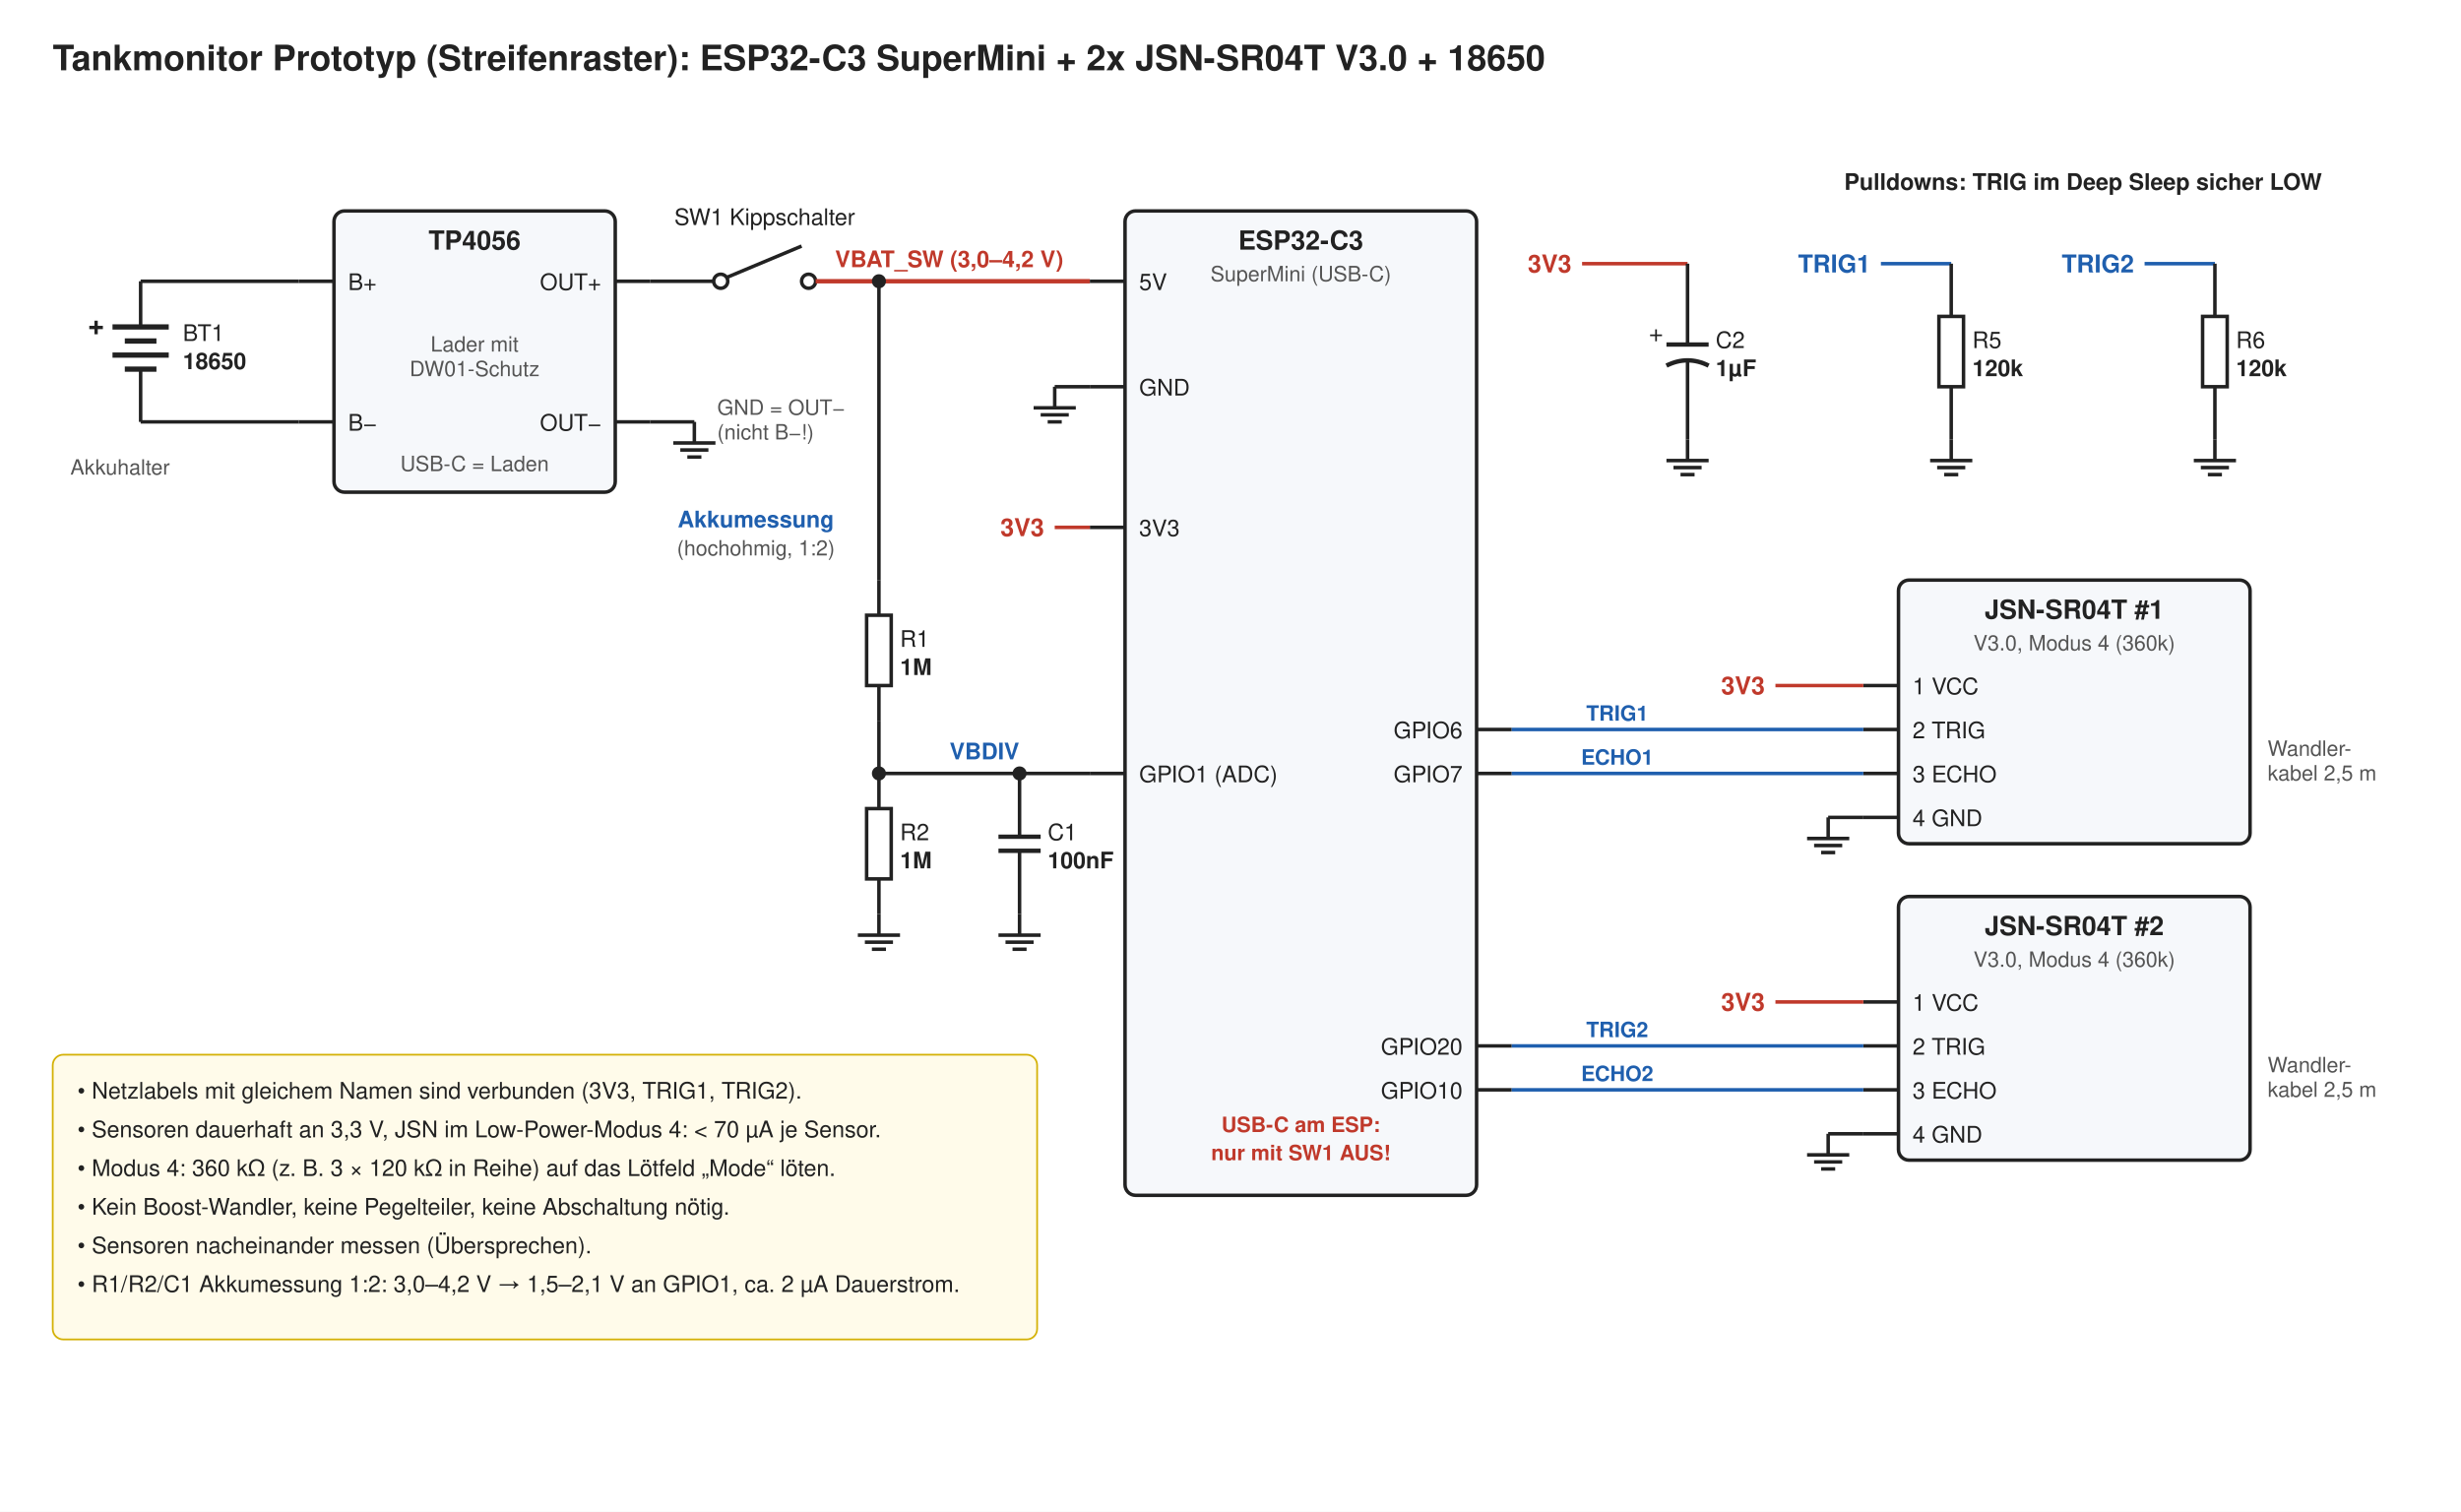
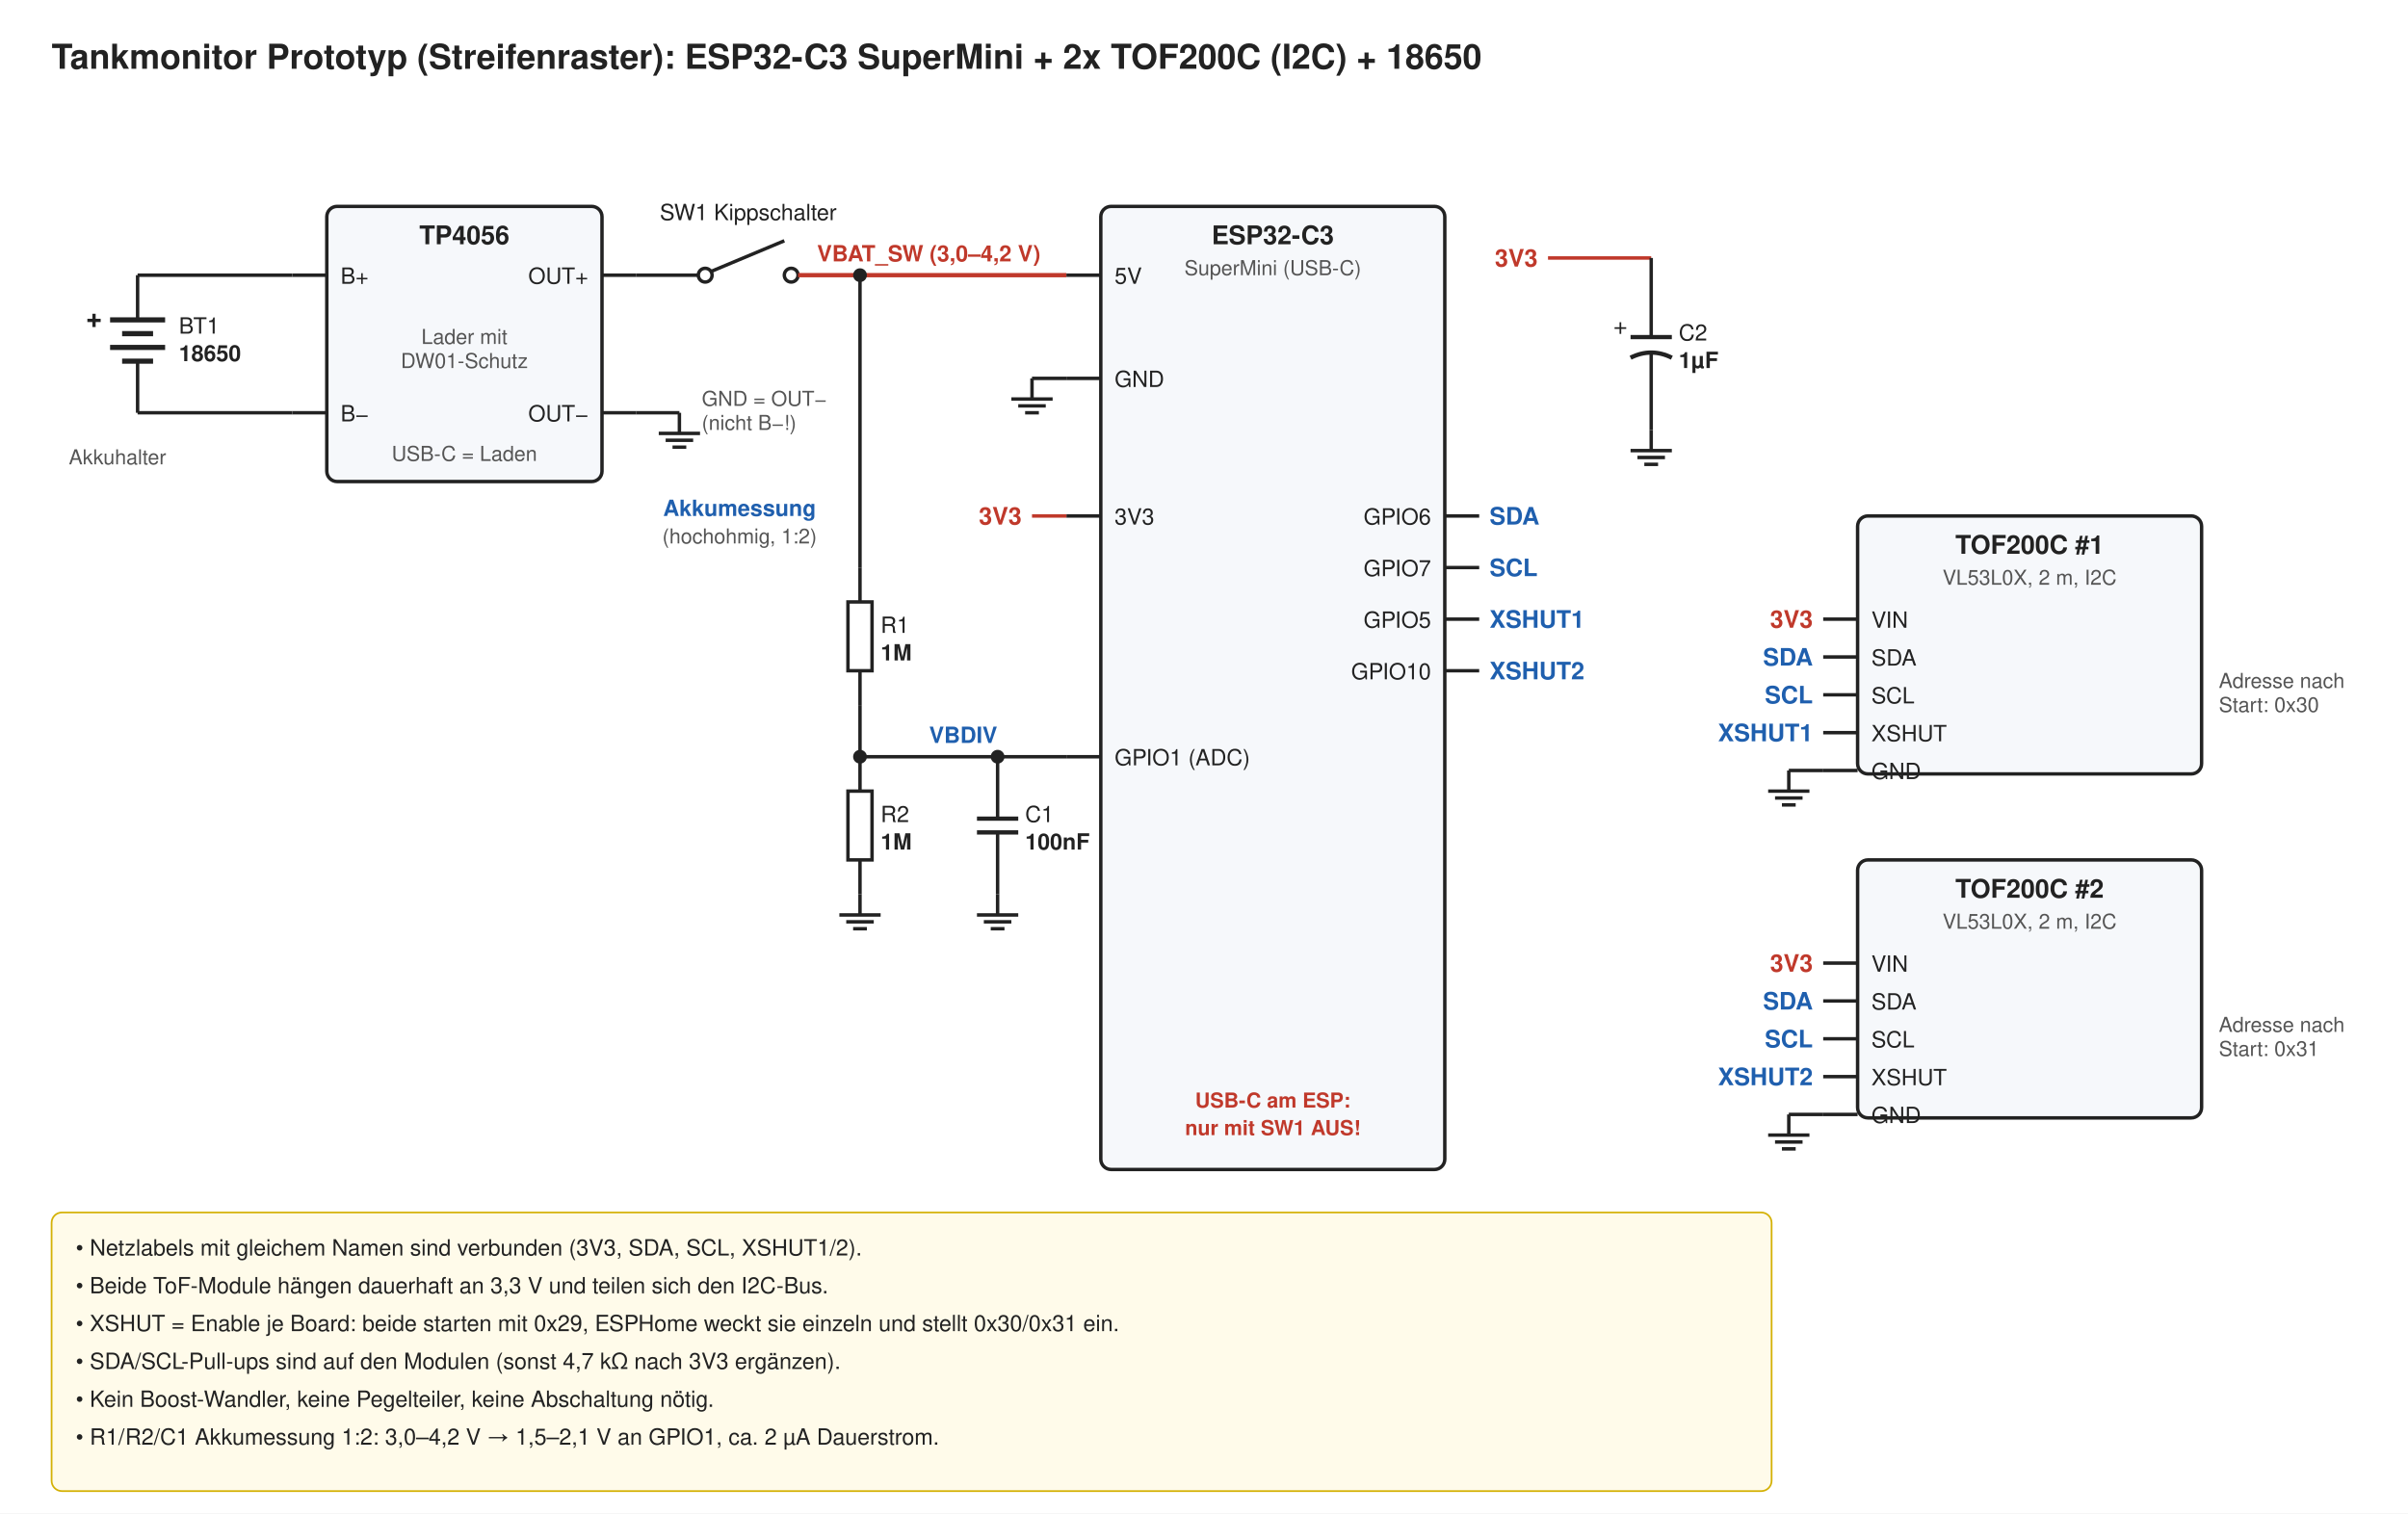
- <svg xmlns="http://www.w3.org/2000/svg" width="1400" height="860" viewBox="0 0 1400 860" font-family="Segoe UI, Helvetica, Arial, sans-serif">
-   <rect width="1400" height="860" fill="#ffffff" />
-   <text x="30" y="40" font-size="20" text-anchor="start" fill="#222" font-weight="bold" font-style="normal">Tankmonitor Prototyp (Streifenraster): ESP32-C3 SuperMini + 2x JSN-SR04T V3.0 + 18650</text>
+ <svg xmlns="http://www.w3.org/2000/svg" width="1400" height="880" viewBox="0 0 1400 880" font-family="Segoe UI, Helvetica, Arial, sans-serif">
+   <rect width="1400" height="880" fill="#ffffff" />
+   <text x="30" y="40" font-size="20" text-anchor="start" fill="#222" font-weight="bold" font-style="normal">Tankmonitor Prototyp (Streifenraster): ESP32-C3 SuperMini + 2x TOF200C (I2C) + 18650</text>
  <polyline points="80,160 80,186" fill="none" stroke="#222" stroke-width="2" stroke-linejoin="round" />
  <polyline points="64,186 96,186" fill="none" stroke="#222" stroke-width="3" stroke-linejoin="round" />
  <polyline points="71,194 89,194" fill="none" stroke="#222" stroke-width="3" stroke-linejoin="round" />
  <polyline points="64,202 96,202" fill="none" stroke="#222" stroke-width="3" stroke-linejoin="round" />
  <polyline points="71,210 89,210" fill="none" stroke="#222" stroke-width="3" stroke-linejoin="round" />
  <polyline points="80,210 80,240" fill="none" stroke="#222" stroke-width="2" stroke-linejoin="round" />
  <text x="50" y="190" font-size="16" text-anchor="start" fill="#222" font-weight="bold" font-style="normal">+</text>
  <text x="104" y="194" font-size="13" text-anchor="start" fill="#222" font-weight="normal" font-style="normal">BT1</text>
  <text x="104" y="210" font-size="13" text-anchor="start" fill="#222" font-weight="bold" font-style="normal">18650</text>
  <text x="40" y="270" font-size="12" text-anchor="start" fill="#555" font-weight="normal" font-style="normal">Akkuhalter</text>
  <rect x="190" y="120" width="160" height="160" rx="6" fill="#f6f8fb" stroke="#222" stroke-width="2" />
  <text x="270.0" y="142" font-size="15" text-anchor="middle" fill="#222" font-weight="bold" font-style="normal">TP4056</text>
  <text x="270" y="200" font-size="12" text-anchor="middle" fill="#555" font-weight="normal" font-style="normal">Lader mit</text>
  <text x="270" y="214" font-size="12" text-anchor="middle" fill="#555" font-weight="normal" font-style="normal">DW01-Schutz</text>
  <text x="270" y="268" font-size="12" text-anchor="middle" fill="#555" font-weight="normal" font-style="normal">USB-C = Laden</text>
  <polyline points="190,160 170,160" fill="none" stroke="#222" stroke-width="2" stroke-linejoin="round" />
  <text x="198" y="165" font-size="13" text-anchor="start" fill="#222" font-weight="normal" font-style="normal">B+</text>
  <polyline points="190,240 170,240" fill="none" stroke="#222" stroke-width="2" stroke-linejoin="round" />
  <text x="198" y="245" font-size="13" text-anchor="start" fill="#222" font-weight="normal" font-style="normal">B−</text>
  <polyline points="350,160 370,160" fill="none" stroke="#222" stroke-width="2" stroke-linejoin="round" />
  <text x="342" y="165" font-size="13" text-anchor="end" fill="#222" font-weight="normal" font-style="normal">OUT+</text>
  <polyline points="350,240 370,240" fill="none" stroke="#222" stroke-width="2" stroke-linejoin="round" />
  <text x="342" y="245" font-size="13" text-anchor="end" fill="#222" font-weight="normal" font-style="normal">OUT−</text>
  <polyline points="80,160 170,160" fill="none" stroke="#222" stroke-width="2" stroke-linejoin="round" />
  <polyline points="80,240 170,240" fill="none" stroke="#222" stroke-width="2" stroke-linejoin="round" />
  <polyline points="370,240 395,240" fill="none" stroke="#222" stroke-width="2" stroke-linejoin="round" />
  <polyline points="395,240 395,252" fill="none" stroke="#222" stroke-width="2" stroke-linejoin="round" />
  <polyline points="383,252 407,252" fill="none" stroke="#222" stroke-width="2" stroke-linejoin="round" />
  <polyline points="387,256 403,256" fill="none" stroke="#222" stroke-width="2" stroke-linejoin="round" />
  <polyline points="391,260 399,260" fill="none" stroke="#222" stroke-width="2" stroke-linejoin="round" />
  <text x="408" y="236" font-size="12" text-anchor="start" fill="#555" font-weight="normal" font-style="normal">GND = OUT−</text>
  <text x="408" y="250" font-size="12" text-anchor="start" fill="#555" font-weight="normal" font-style="normal">(nicht B−!)</text>
  <polyline points="370,160 410,160" fill="none" stroke="#222" stroke-width="2" stroke-linejoin="round" />
  <circle cx="410" cy="160" r="4" fill="#fff" stroke="#222" stroke-width="2" />
  <circle cx="460" cy="160" r="4" fill="#fff" stroke="#222" stroke-width="2" />
  <polyline points="413,158 456,140" fill="none" stroke="#222" stroke-width="2" stroke-linejoin="round" />
  <text x="435.0" y="128" font-size="13" text-anchor="middle" fill="#222" font-weight="normal" font-style="normal">SW1 Kippschalter</text>
  <polyline points="464,160 620,160" fill="none" stroke="#c0392b" stroke-width="2.5" stroke-linejoin="round" />
  <text x="540" y="152" font-size="13" text-anchor="middle" fill="#c0392b" font-weight="bold" font-style="normal">VBAT_SW (3,0–4,2 V)</text>
  <circle cx="500" cy="160" r="4" fill="#222" />
  <polyline points="500,160 500,330" fill="none" stroke="#222" stroke-width="2" stroke-linejoin="round" />
  <text x="430" y="300" font-size="13" text-anchor="middle" fill="#1f5fae" font-weight="bold" font-style="normal">Akkumessung</text>
  <text x="430" y="316" font-size="12" text-anchor="middle" fill="#555" font-weight="normal" font-style="normal">(hochohmig, 1:2)</text>
  <polyline points="500,330 500,350.0" fill="none" stroke="#222" stroke-width="2" stroke-linejoin="round" />
  <polyline points="500,390.0 500,410" fill="none" stroke="#222" stroke-width="2" stroke-linejoin="round" />
  <rect x="493" y="350.0" width="14" height="40" fill="#fff" stroke="#222" stroke-width="2" />
  <text x="512" y="368.0" font-size="13" text-anchor="start" fill="#222" font-weight="normal" font-style="normal">R1</text>
  <text x="512" y="384.0" font-size="13" text-anchor="start" fill="#222" font-weight="bold" font-style="normal">1M</text>
  <polyline points="500,410 500,440" fill="none" stroke="#222" stroke-width="2" stroke-linejoin="round" />
  <circle cx="500" cy="440" r="4" fill="#222" />
  <polyline points="500,440 620,440" fill="none" stroke="#222" stroke-width="2" stroke-linejoin="round" />
  <text x="560" y="432" font-size="13" text-anchor="middle" fill="#1f5fae" font-weight="bold" font-style="normal">VBDIV</text>
  <polyline points="500,440 500,460.0" fill="none" stroke="#222" stroke-width="2" stroke-linejoin="round" />
  <polyline points="500,500.0 500,520" fill="none" stroke="#222" stroke-width="2" stroke-linejoin="round" />
  <rect x="493" y="460.0" width="14" height="40" fill="#fff" stroke="#222" stroke-width="2" />
  <text x="512" y="478.0" font-size="13" text-anchor="start" fill="#222" font-weight="normal" font-style="normal">R2</text>
  <text x="512" y="494.0" font-size="13" text-anchor="start" fill="#222" font-weight="bold" font-style="normal">1M</text>
  <polyline points="500,520 500,532" fill="none" stroke="#222" stroke-width="2" stroke-linejoin="round" />
  <polyline points="488,532 512,532" fill="none" stroke="#222" stroke-width="2" stroke-linejoin="round" />
  <polyline points="492,536 508,536" fill="none" stroke="#222" stroke-width="2" stroke-linejoin="round" />
  <polyline points="496,540 504,540" fill="none" stroke="#222" stroke-width="2" stroke-linejoin="round" />
  <circle cx="580" cy="440" r="4" fill="#222" />
  <polyline points="580,440 580,476.0" fill="none" stroke="#222" stroke-width="2" stroke-linejoin="round" />
  <polyline points="580,484.0 580,520" fill="none" stroke="#222" stroke-width="2" stroke-linejoin="round" />
  <polyline points="568,476.0 592,476.0" fill="none" stroke="#222" stroke-width="2.5" stroke-linejoin="round" />
  <polyline points="568,484.0 592,484.0" fill="none" stroke="#222" stroke-width="2.5" stroke-linejoin="round" />
  <text x="596" y="478.0" font-size="13" text-anchor="start" fill="#222" font-weight="normal" font-style="normal">C1</text>
  <text x="596" y="494.0" font-size="13" text-anchor="start" fill="#222" font-weight="bold" font-style="normal">100nF</text>
  <polyline points="580,520 580,532" fill="none" stroke="#222" stroke-width="2" stroke-linejoin="round" />
  <polyline points="568,532 592,532" fill="none" stroke="#222" stroke-width="2" stroke-linejoin="round" />
  <polyline points="572,536 588,536" fill="none" stroke="#222" stroke-width="2" stroke-linejoin="round" />
  <polyline points="576,540 584,540" fill="none" stroke="#222" stroke-width="2" stroke-linejoin="round" />
  <rect x="640" y="120" width="200" height="560" rx="6" fill="#f6f8fb" stroke="#222" stroke-width="2" />
  <text x="740.0" y="142" font-size="15" text-anchor="middle" fill="#222" font-weight="bold" font-style="normal">ESP32-C3</text>
  <text x="740.0" y="160" font-size="12" text-anchor="middle" fill="#555" font-weight="normal" font-style="normal">SuperMini (USB-C)</text>
  <polyline points="640,160 620,160" fill="none" stroke="#222" stroke-width="2" stroke-linejoin="round" />
  <text x="648" y="165" font-size="13" text-anchor="start" fill="#222" font-weight="normal" font-style="normal">5V</text>
  <polyline points="640,220 620,220" fill="none" stroke="#222" stroke-width="2" stroke-linejoin="round" />
  <text x="648" y="225" font-size="13" text-anchor="start" fill="#222" font-weight="normal" font-style="normal">GND</text>
  <polyline points="620,220 600,220" fill="none" stroke="#222" stroke-width="2" stroke-linejoin="round" />
  <polyline points="600,220 600,232" fill="none" stroke="#222" stroke-width="2" stroke-linejoin="round" />
  <polyline points="588,232 612,232" fill="none" stroke="#222" stroke-width="2" stroke-linejoin="round" />
  <polyline points="592,236 608,236" fill="none" stroke="#222" stroke-width="2" stroke-linejoin="round" />
  <polyline points="596,240 604,240" fill="none" stroke="#222" stroke-width="2" stroke-linejoin="round" />
  <polyline points="640,300 620,300" fill="none" stroke="#222" stroke-width="2" stroke-linejoin="round" />
  <text x="648" y="305" font-size="13" text-anchor="start" fill="#222" font-weight="normal" font-style="normal">3V3</text>
  <polyline points="620,300 600,300" fill="none" stroke="#c0392b" stroke-width="2" stroke-linejoin="round" />
  <text x="594" y="305" font-size="14" text-anchor="end" fill="#c0392b" font-weight="bold" font-style="normal">3V3</text>
  <polyline points="640,440 620,440" fill="none" stroke="#222" stroke-width="2" stroke-linejoin="round" />
  <text x="648" y="445" font-size="13" text-anchor="start" fill="#222" font-weight="normal" font-style="normal">GPIO1 (ADC)</text>
  <text x="740.0" y="644" font-size="12" text-anchor="middle" fill="#c0392b" font-weight="bold" font-style="normal">USB-C am ESP:</text>
  <text x="740.0" y="660" font-size="12" text-anchor="middle" fill="#c0392b" font-weight="bold" font-style="normal">nur mit SW1 AUS!</text>
  <polyline points="900,150 960,150" fill="none" stroke="#c0392b" stroke-width="2" stroke-linejoin="round" />
  <text x="894" y="155" font-size="14" text-anchor="end" fill="#c0392b" font-weight="bold" font-style="normal">3V3</text>
  <polyline points="960,150 960,196.0" fill="none" stroke="#222" stroke-width="2" stroke-linejoin="round" />
  <polyline points="960,204.0 960,250" fill="none" stroke="#222" stroke-width="2" stroke-linejoin="round" />
  <polyline points="948,196.0 972,196.0" fill="none" stroke="#222" stroke-width="2.5" stroke-linejoin="round" />
  <path d="M948,208.0 Q960,202.0 972,208.0" fill="none" stroke="#222" stroke-width="2.5" />
  <text x="938" y="194.0" font-size="14" text-anchor="start" fill="#222" font-weight="normal" font-style="normal">+</text>
  <text x="976" y="198.0" font-size="13" text-anchor="start" fill="#222" font-weight="normal" font-style="normal">C2</text>
  <text x="976" y="214.0" font-size="13" text-anchor="start" fill="#222" font-weight="bold" font-style="normal">1µF</text>
  <polyline points="960,250 960,262" fill="none" stroke="#222" stroke-width="2" stroke-linejoin="round" />
  <polyline points="948,262 972,262" fill="none" stroke="#222" stroke-width="2" stroke-linejoin="round" />
  <polyline points="952,266 968,266" fill="none" stroke="#222" stroke-width="2" stroke-linejoin="round" />
  <polyline points="956,270 964,270" fill="none" stroke="#222" stroke-width="2" stroke-linejoin="round" />
-   <text x="1185" y="108" font-size="13" text-anchor="middle" fill="#222" font-weight="bold" font-style="normal">Pulldowns: TRIG im Deep Sleep sicher LOW</text>
-   <polyline points="1070,150 1110,150" fill="none" stroke="#1f5fae" stroke-width="2" stroke-linejoin="round" />
-   <text x="1064" y="155" font-size="14" text-anchor="end" fill="#1f5fae" font-weight="bold" font-style="normal">TRIG1</text>
-   <polyline points="1110,150 1110,180.0" fill="none" stroke="#222" stroke-width="2" stroke-linejoin="round" />
-   <polyline points="1110,220.0 1110,250" fill="none" stroke="#222" stroke-width="2" stroke-linejoin="round" />
-   <rect x="1103" y="180.0" width="14" height="40" fill="#fff" stroke="#222" stroke-width="2" />
-   <text x="1122" y="198.0" font-size="13" text-anchor="start" fill="#222" font-weight="normal" font-style="normal">R5</text>
-   <text x="1122" y="214.0" font-size="13" text-anchor="start" fill="#222" font-weight="bold" font-style="normal">120k</text>
-   <polyline points="1110,250 1110,262" fill="none" stroke="#222" stroke-width="2" stroke-linejoin="round" />
-   <polyline points="1098,262 1122,262" fill="none" stroke="#222" stroke-width="2" stroke-linejoin="round" />
-   <polyline points="1102,266 1118,266" fill="none" stroke="#222" stroke-width="2" stroke-linejoin="round" />
-   <polyline points="1106,270 1114,270" fill="none" stroke="#222" stroke-width="2" stroke-linejoin="round" />
-   <polyline points="1220,150 1260,150" fill="none" stroke="#1f5fae" stroke-width="2" stroke-linejoin="round" />
-   <text x="1214" y="155" font-size="14" text-anchor="end" fill="#1f5fae" font-weight="bold" font-style="normal">TRIG2</text>
-   <polyline points="1260,150 1260,180.0" fill="none" stroke="#222" stroke-width="2" stroke-linejoin="round" />
-   <polyline points="1260,220.0 1260,250" fill="none" stroke="#222" stroke-width="2" stroke-linejoin="round" />
-   <rect x="1253" y="180.0" width="14" height="40" fill="#fff" stroke="#222" stroke-width="2" />
-   <text x="1272" y="198.0" font-size="13" text-anchor="start" fill="#222" font-weight="normal" font-style="normal">R6</text>
-   <text x="1272" y="214.0" font-size="13" text-anchor="start" fill="#222" font-weight="bold" font-style="normal">120k</text>
-   <polyline points="1260,250 1260,262" fill="none" stroke="#222" stroke-width="2" stroke-linejoin="round" />
-   <polyline points="1248,262 1272,262" fill="none" stroke="#222" stroke-width="2" stroke-linejoin="round" />
-   <polyline points="1252,266 1268,266" fill="none" stroke="#222" stroke-width="2" stroke-linejoin="round" />
-   <polyline points="1256,270 1264,270" fill="none" stroke="#222" stroke-width="2" stroke-linejoin="round" />
-   <rect x="1080" y="330" width="200" height="150" rx="6" fill="#f6f8fb" stroke="#222" stroke-width="2" />
-   <text x="1180.0" y="352" font-size="15" text-anchor="middle" fill="#222" font-weight="bold" font-style="normal">JSN-SR04T #1</text>
-   <text x="1180.0" y="370" font-size="12" text-anchor="middle" fill="#555" font-weight="normal" font-style="normal">V3.0, Modus 4 (360k)</text>
-   <polyline points="1080,390 1060,390" fill="none" stroke="#222" stroke-width="2" stroke-linejoin="round" />
-   <text x="1088" y="395" font-size="13" text-anchor="start" fill="#222" font-weight="normal" font-style="normal">1 VCC</text>
-   <polyline points="1080,415 1060,415" fill="none" stroke="#222" stroke-width="2" stroke-linejoin="round" />
-   <text x="1088" y="420" font-size="13" text-anchor="start" fill="#222" font-weight="normal" font-style="normal">2 TRIG</text>
-   <polyline points="1080,440 1060,440" fill="none" stroke="#222" stroke-width="2" stroke-linejoin="round" />
-   <text x="1088" y="445" font-size="13" text-anchor="start" fill="#222" font-weight="normal" font-style="normal">3 ECHO</text>
-   <polyline points="1080,465 1060,465" fill="none" stroke="#222" stroke-width="2" stroke-linejoin="round" />
-   <text x="1088" y="470" font-size="13" text-anchor="start" fill="#222" font-weight="normal" font-style="normal">4 GND</text>
-   <polyline points="1060,390 1010,390" fill="none" stroke="#c0392b" stroke-width="2" stroke-linejoin="round" />
-   <text x="1004" y="395" font-size="14" text-anchor="end" fill="#c0392b" font-weight="bold" font-style="normal">3V3</text>
-   <polyline points="1060,465 1040,465" fill="none" stroke="#222" stroke-width="2" stroke-linejoin="round" />
-   <polyline points="1040,465 1040,477" fill="none" stroke="#222" stroke-width="2" stroke-linejoin="round" />
-   <polyline points="1028,477 1052,477" fill="none" stroke="#222" stroke-width="2" stroke-linejoin="round" />
-   <polyline points="1032,481 1048,481" fill="none" stroke="#222" stroke-width="2" stroke-linejoin="round" />
-   <polyline points="1036,485 1044,485" fill="none" stroke="#222" stroke-width="2" stroke-linejoin="round" />
-   <polyline points="840,415 860,415" fill="none" stroke="#222" stroke-width="2" stroke-linejoin="round" />
-   <text x="832" y="420" font-size="13" text-anchor="end" fill="#222" font-weight="normal" font-style="normal">GPIO6</text>
-   <polyline points="860,415 1060,415" fill="none" stroke="#1f5fae" stroke-width="2" stroke-linejoin="round" />
-   <text x="920.0" y="410" font-size="12" text-anchor="middle" fill="#1f5fae" font-weight="bold" font-style="normal">TRIG1</text>
-   <polyline points="840,440 860,440" fill="none" stroke="#222" stroke-width="2" stroke-linejoin="round" />
-   <text x="832" y="445" font-size="13" text-anchor="end" fill="#222" font-weight="normal" font-style="normal">GPIO7</text>
-   <polyline points="860,440 1060,440" fill="none" stroke="#1f5fae" stroke-width="2" stroke-linejoin="round" />
-   <text x="920.0" y="435" font-size="12" text-anchor="middle" fill="#1f5fae" font-weight="bold" font-style="normal">ECHO1</text>
-   <text x="1290" y="430" font-size="12" text-anchor="start" fill="#555" font-weight="normal" font-style="normal">Wandler-</text>
-   <text x="1290" y="444" font-size="12" text-anchor="start" fill="#555" font-weight="normal" font-style="normal">kabel 2,5 m</text>
-   <rect x="1080" y="510" width="200" height="150" rx="6" fill="#f6f8fb" stroke="#222" stroke-width="2" />
-   <text x="1180.0" y="532" font-size="15" text-anchor="middle" fill="#222" font-weight="bold" font-style="normal">JSN-SR04T #2</text>
-   <text x="1180.0" y="550" font-size="12" text-anchor="middle" fill="#555" font-weight="normal" font-style="normal">V3.0, Modus 4 (360k)</text>
-   <polyline points="1080,570 1060,570" fill="none" stroke="#222" stroke-width="2" stroke-linejoin="round" />
-   <text x="1088" y="575" font-size="13" text-anchor="start" fill="#222" font-weight="normal" font-style="normal">1 VCC</text>
-   <polyline points="1080,595 1060,595" fill="none" stroke="#222" stroke-width="2" stroke-linejoin="round" />
-   <text x="1088" y="600" font-size="13" text-anchor="start" fill="#222" font-weight="normal" font-style="normal">2 TRIG</text>
-   <polyline points="1080,620 1060,620" fill="none" stroke="#222" stroke-width="2" stroke-linejoin="round" />
-   <text x="1088" y="625" font-size="13" text-anchor="start" fill="#222" font-weight="normal" font-style="normal">3 ECHO</text>
-   <polyline points="1080,645 1060,645" fill="none" stroke="#222" stroke-width="2" stroke-linejoin="round" />
-   <text x="1088" y="650" font-size="13" text-anchor="start" fill="#222" font-weight="normal" font-style="normal">4 GND</text>
-   <polyline points="1060,570 1010,570" fill="none" stroke="#c0392b" stroke-width="2" stroke-linejoin="round" />
-   <text x="1004" y="575" font-size="14" text-anchor="end" fill="#c0392b" font-weight="bold" font-style="normal">3V3</text>
-   <polyline points="1060,645 1040,645" fill="none" stroke="#222" stroke-width="2" stroke-linejoin="round" />
-   <polyline points="1040,645 1040,657" fill="none" stroke="#222" stroke-width="2" stroke-linejoin="round" />
-   <polyline points="1028,657 1052,657" fill="none" stroke="#222" stroke-width="2" stroke-linejoin="round" />
-   <polyline points="1032,661 1048,661" fill="none" stroke="#222" stroke-width="2" stroke-linejoin="round" />
-   <polyline points="1036,665 1044,665" fill="none" stroke="#222" stroke-width="2" stroke-linejoin="round" />
-   <polyline points="840,595 860,595" fill="none" stroke="#222" stroke-width="2" stroke-linejoin="round" />
-   <text x="832" y="600" font-size="13" text-anchor="end" fill="#222" font-weight="normal" font-style="normal">GPIO20</text>
-   <polyline points="860,595 1060,595" fill="none" stroke="#1f5fae" stroke-width="2" stroke-linejoin="round" />
-   <text x="920.0" y="590" font-size="12" text-anchor="middle" fill="#1f5fae" font-weight="bold" font-style="normal">TRIG2</text>
-   <polyline points="840,620 860,620" fill="none" stroke="#222" stroke-width="2" stroke-linejoin="round" />
-   <text x="832" y="625" font-size="13" text-anchor="end" fill="#222" font-weight="normal" font-style="normal">GPIO10</text>
-   <polyline points="860,620 1060,620" fill="none" stroke="#1f5fae" stroke-width="2" stroke-linejoin="round" />
-   <text x="920.0" y="615" font-size="12" text-anchor="middle" fill="#1f5fae" font-weight="bold" font-style="normal">ECHO2</text>
-   <text x="1290" y="610" font-size="12" text-anchor="start" fill="#555" font-weight="normal" font-style="normal">Wandler-</text>
-   <text x="1290" y="624" font-size="12" text-anchor="start" fill="#555" font-weight="normal" font-style="normal">kabel 2,5 m</text>
-   <rect x="30" y="600" width="560" height="162" rx="6" fill="#fffbea" stroke="#d4b106" />
-   <text x="44" y="625" font-size="13" text-anchor="start" fill="#222" font-weight="normal" font-style="normal">• Netzlabels mit gleichem Namen sind verbunden (3V3, TRIG1, TRIG2).</text>
-   <text x="44" y="647" font-size="13" text-anchor="start" fill="#222" font-weight="normal" font-style="normal">• Sensoren dauerhaft an 3,3 V, JSN im Low-Power-Modus 4: &lt; 70 µA je Sensor.</text>
-   <text x="44" y="669" font-size="13" text-anchor="start" fill="#222" font-weight="normal" font-style="normal">• Modus 4: 360 kΩ (z. B. 3 × 120 kΩ in Reihe) auf das Lötfeld „Mode“ löten.</text>
-   <text x="44" y="691" font-size="13" text-anchor="start" fill="#222" font-weight="normal" font-style="normal">• Kein Boost-Wandler, keine Pegelteiler, keine Abschaltung nötig.</text>
-   <text x="44" y="713" font-size="13" text-anchor="start" fill="#222" font-weight="normal" font-style="normal">• Sensoren nacheinander messen (Übersprechen).</text>
-   <text x="44" y="735" font-size="13" text-anchor="start" fill="#222" font-weight="normal" font-style="normal">• R1/R2/C1 Akkumessung 1:2: 3,0–4,2 V → 1,5–2,1 V an GPIO1, ca. 2 µA Dauerstrom.</text>
+   <polyline points="840,300 860,300" fill="none" stroke="#222" stroke-width="2" stroke-linejoin="round" />
+   <text x="832" y="305" font-size="13" text-anchor="end" fill="#222" font-weight="normal" font-style="normal">GPIO6</text>
+   <text x="866" y="305" font-size="14" text-anchor="start" fill="#1f5fae" font-weight="bold" font-style="normal">SDA</text>
+   <polyline points="840,330 860,330" fill="none" stroke="#222" stroke-width="2" stroke-linejoin="round" />
+   <text x="832" y="335" font-size="13" text-anchor="end" fill="#222" font-weight="normal" font-style="normal">GPIO7</text>
+   <text x="866" y="335" font-size="14" text-anchor="start" fill="#1f5fae" font-weight="bold" font-style="normal">SCL</text>
+   <polyline points="840,360 860,360" fill="none" stroke="#222" stroke-width="2" stroke-linejoin="round" />
+   <text x="832" y="365" font-size="13" text-anchor="end" fill="#222" font-weight="normal" font-style="normal">GPIO5</text>
+   <text x="866" y="365" font-size="14" text-anchor="start" fill="#1f5fae" font-weight="bold" font-style="normal">XSHUT1</text>
+   <polyline points="840,390 860,390" fill="none" stroke="#222" stroke-width="2" stroke-linejoin="round" />
+   <text x="832" y="395" font-size="13" text-anchor="end" fill="#222" font-weight="normal" font-style="normal">GPIO10</text>
+   <text x="866" y="395" font-size="14" text-anchor="start" fill="#1f5fae" font-weight="bold" font-style="normal">XSHUT2</text>
+   <rect x="1080" y="300" width="200" height="150" rx="6" fill="#f6f8fb" stroke="#222" stroke-width="2" />
+   <text x="1180.0" y="322" font-size="15" text-anchor="middle" fill="#222" font-weight="bold" font-style="normal">TOF200C #1</text>
+   <text x="1180.0" y="340" font-size="12" text-anchor="middle" fill="#555" font-weight="normal" font-style="normal">VL53L0X, 2 m, I2C</text>
+   <polyline points="1080,360 1060,360" fill="none" stroke="#222" stroke-width="2" stroke-linejoin="round" />
+   <text x="1088" y="365" font-size="13" text-anchor="start" fill="#222" font-weight="normal" font-style="normal">VIN</text>
+   <text x="1054" y="365" font-size="14" text-anchor="end" fill="#c0392b" font-weight="bold" font-style="normal">3V3</text>
+   <polyline points="1080,382 1060,382" fill="none" stroke="#222" stroke-width="2" stroke-linejoin="round" />
+   <text x="1088" y="387" font-size="13" text-anchor="start" fill="#222" font-weight="normal" font-style="normal">SDA</text>
+   <text x="1054" y="387" font-size="14" text-anchor="end" fill="#1f5fae" font-weight="bold" font-style="normal">SDA</text>
+   <polyline points="1080,404 1060,404" fill="none" stroke="#222" stroke-width="2" stroke-linejoin="round" />
+   <text x="1088" y="409" font-size="13" text-anchor="start" fill="#222" font-weight="normal" font-style="normal">SCL</text>
+   <text x="1054" y="409" font-size="14" text-anchor="end" fill="#1f5fae" font-weight="bold" font-style="normal">SCL</text>
+   <polyline points="1080,426 1060,426" fill="none" stroke="#222" stroke-width="2" stroke-linejoin="round" />
+   <text x="1088" y="431" font-size="13" text-anchor="start" fill="#222" font-weight="normal" font-style="normal">XSHUT</text>
+   <text x="1054" y="431" font-size="14" text-anchor="end" fill="#1f5fae" font-weight="bold" font-style="normal">XSHUT1</text>
+   <polyline points="1080,448 1060,448" fill="none" stroke="#222" stroke-width="2" stroke-linejoin="round" />
+   <text x="1088" y="453" font-size="13" text-anchor="start" fill="#222" font-weight="normal" font-style="normal">GND</text>
+   <polyline points="1060,448 1040,448" fill="none" stroke="#222" stroke-width="2" stroke-linejoin="round" />
+   <polyline points="1040,448 1040,460" fill="none" stroke="#222" stroke-width="2" stroke-linejoin="round" />
+   <polyline points="1028,460 1052,460" fill="none" stroke="#222" stroke-width="2" stroke-linejoin="round" />
+   <polyline points="1032,464 1048,464" fill="none" stroke="#222" stroke-width="2" stroke-linejoin="round" />
+   <polyline points="1036,468 1044,468" fill="none" stroke="#222" stroke-width="2" stroke-linejoin="round" />
+   <text x="1290" y="400" font-size="12" text-anchor="start" fill="#555" font-weight="normal" font-style="normal">Adresse nach</text>
+   <text x="1290" y="414" font-size="12" text-anchor="start" fill="#555" font-weight="normal" font-style="normal">Start: 0x30</text>
+   <rect x="1080" y="500" width="200" height="150" rx="6" fill="#f6f8fb" stroke="#222" stroke-width="2" />
+   <text x="1180.0" y="522" font-size="15" text-anchor="middle" fill="#222" font-weight="bold" font-style="normal">TOF200C #2</text>
+   <text x="1180.0" y="540" font-size="12" text-anchor="middle" fill="#555" font-weight="normal" font-style="normal">VL53L0X, 2 m, I2C</text>
+   <polyline points="1080,560 1060,560" fill="none" stroke="#222" stroke-width="2" stroke-linejoin="round" />
+   <text x="1088" y="565" font-size="13" text-anchor="start" fill="#222" font-weight="normal" font-style="normal">VIN</text>
+   <text x="1054" y="565" font-size="14" text-anchor="end" fill="#c0392b" font-weight="bold" font-style="normal">3V3</text>
+   <polyline points="1080,582 1060,582" fill="none" stroke="#222" stroke-width="2" stroke-linejoin="round" />
+   <text x="1088" y="587" font-size="13" text-anchor="start" fill="#222" font-weight="normal" font-style="normal">SDA</text>
+   <text x="1054" y="587" font-size="14" text-anchor="end" fill="#1f5fae" font-weight="bold" font-style="normal">SDA</text>
+   <polyline points="1080,604 1060,604" fill="none" stroke="#222" stroke-width="2" stroke-linejoin="round" />
+   <text x="1088" y="609" font-size="13" text-anchor="start" fill="#222" font-weight="normal" font-style="normal">SCL</text>
+   <text x="1054" y="609" font-size="14" text-anchor="end" fill="#1f5fae" font-weight="bold" font-style="normal">SCL</text>
+   <polyline points="1080,626 1060,626" fill="none" stroke="#222" stroke-width="2" stroke-linejoin="round" />
+   <text x="1088" y="631" font-size="13" text-anchor="start" fill="#222" font-weight="normal" font-style="normal">XSHUT</text>
+   <text x="1054" y="631" font-size="14" text-anchor="end" fill="#1f5fae" font-weight="bold" font-style="normal">XSHUT2</text>
+   <polyline points="1080,648 1060,648" fill="none" stroke="#222" stroke-width="2" stroke-linejoin="round" />
+   <text x="1088" y="653" font-size="13" text-anchor="start" fill="#222" font-weight="normal" font-style="normal">GND</text>
+   <polyline points="1060,648 1040,648" fill="none" stroke="#222" stroke-width="2" stroke-linejoin="round" />
+   <polyline points="1040,648 1040,660" fill="none" stroke="#222" stroke-width="2" stroke-linejoin="round" />
+   <polyline points="1028,660 1052,660" fill="none" stroke="#222" stroke-width="2" stroke-linejoin="round" />
+   <polyline points="1032,664 1048,664" fill="none" stroke="#222" stroke-width="2" stroke-linejoin="round" />
+   <polyline points="1036,668 1044,668" fill="none" stroke="#222" stroke-width="2" stroke-linejoin="round" />
+   <text x="1290" y="600" font-size="12" text-anchor="start" fill="#555" font-weight="normal" font-style="normal">Adresse nach</text>
+   <text x="1290" y="614" font-size="12" text-anchor="start" fill="#555" font-weight="normal" font-style="normal">Start: 0x31</text>
+   <rect x="30" y="705" width="1000" height="162" rx="6" fill="#fffbea" stroke="#d4b106" />
+   <text x="44" y="730" font-size="13" text-anchor="start" fill="#222" font-weight="normal" font-style="normal">• Netzlabels mit gleichem Namen sind verbunden (3V3, SDA, SCL, XSHUT1/2).</text>
+   <text x="44" y="752" font-size="13" text-anchor="start" fill="#222" font-weight="normal" font-style="normal">• Beide ToF-Module hängen dauerhaft an 3,3 V und teilen sich den I2C-Bus.</text>
+   <text x="44" y="774" font-size="13" text-anchor="start" fill="#222" font-weight="normal" font-style="normal">• XSHUT = Enable je Board: beide starten mit 0x29, ESPHome weckt sie einzeln und stellt 0x30/0x31 ein.</text>
+   <text x="44" y="796" font-size="13" text-anchor="start" fill="#222" font-weight="normal" font-style="normal">• SDA/SCL-Pull-ups sind auf den Modulen (sonst 4,7 kΩ nach 3V3 ergänzen).</text>
+   <text x="44" y="818" font-size="13" text-anchor="start" fill="#222" font-weight="normal" font-style="normal">• Kein Boost-Wandler, keine Pegelteiler, keine Abschaltung nötig.</text>
+   <text x="44" y="840" font-size="13" text-anchor="start" fill="#222" font-weight="normal" font-style="normal">• R1/R2/C1 Akkumessung 1:2: 3,0–4,2 V → 1,5–2,1 V an GPIO1, ca. 2 µA Dauerstrom.</text>
</svg>
